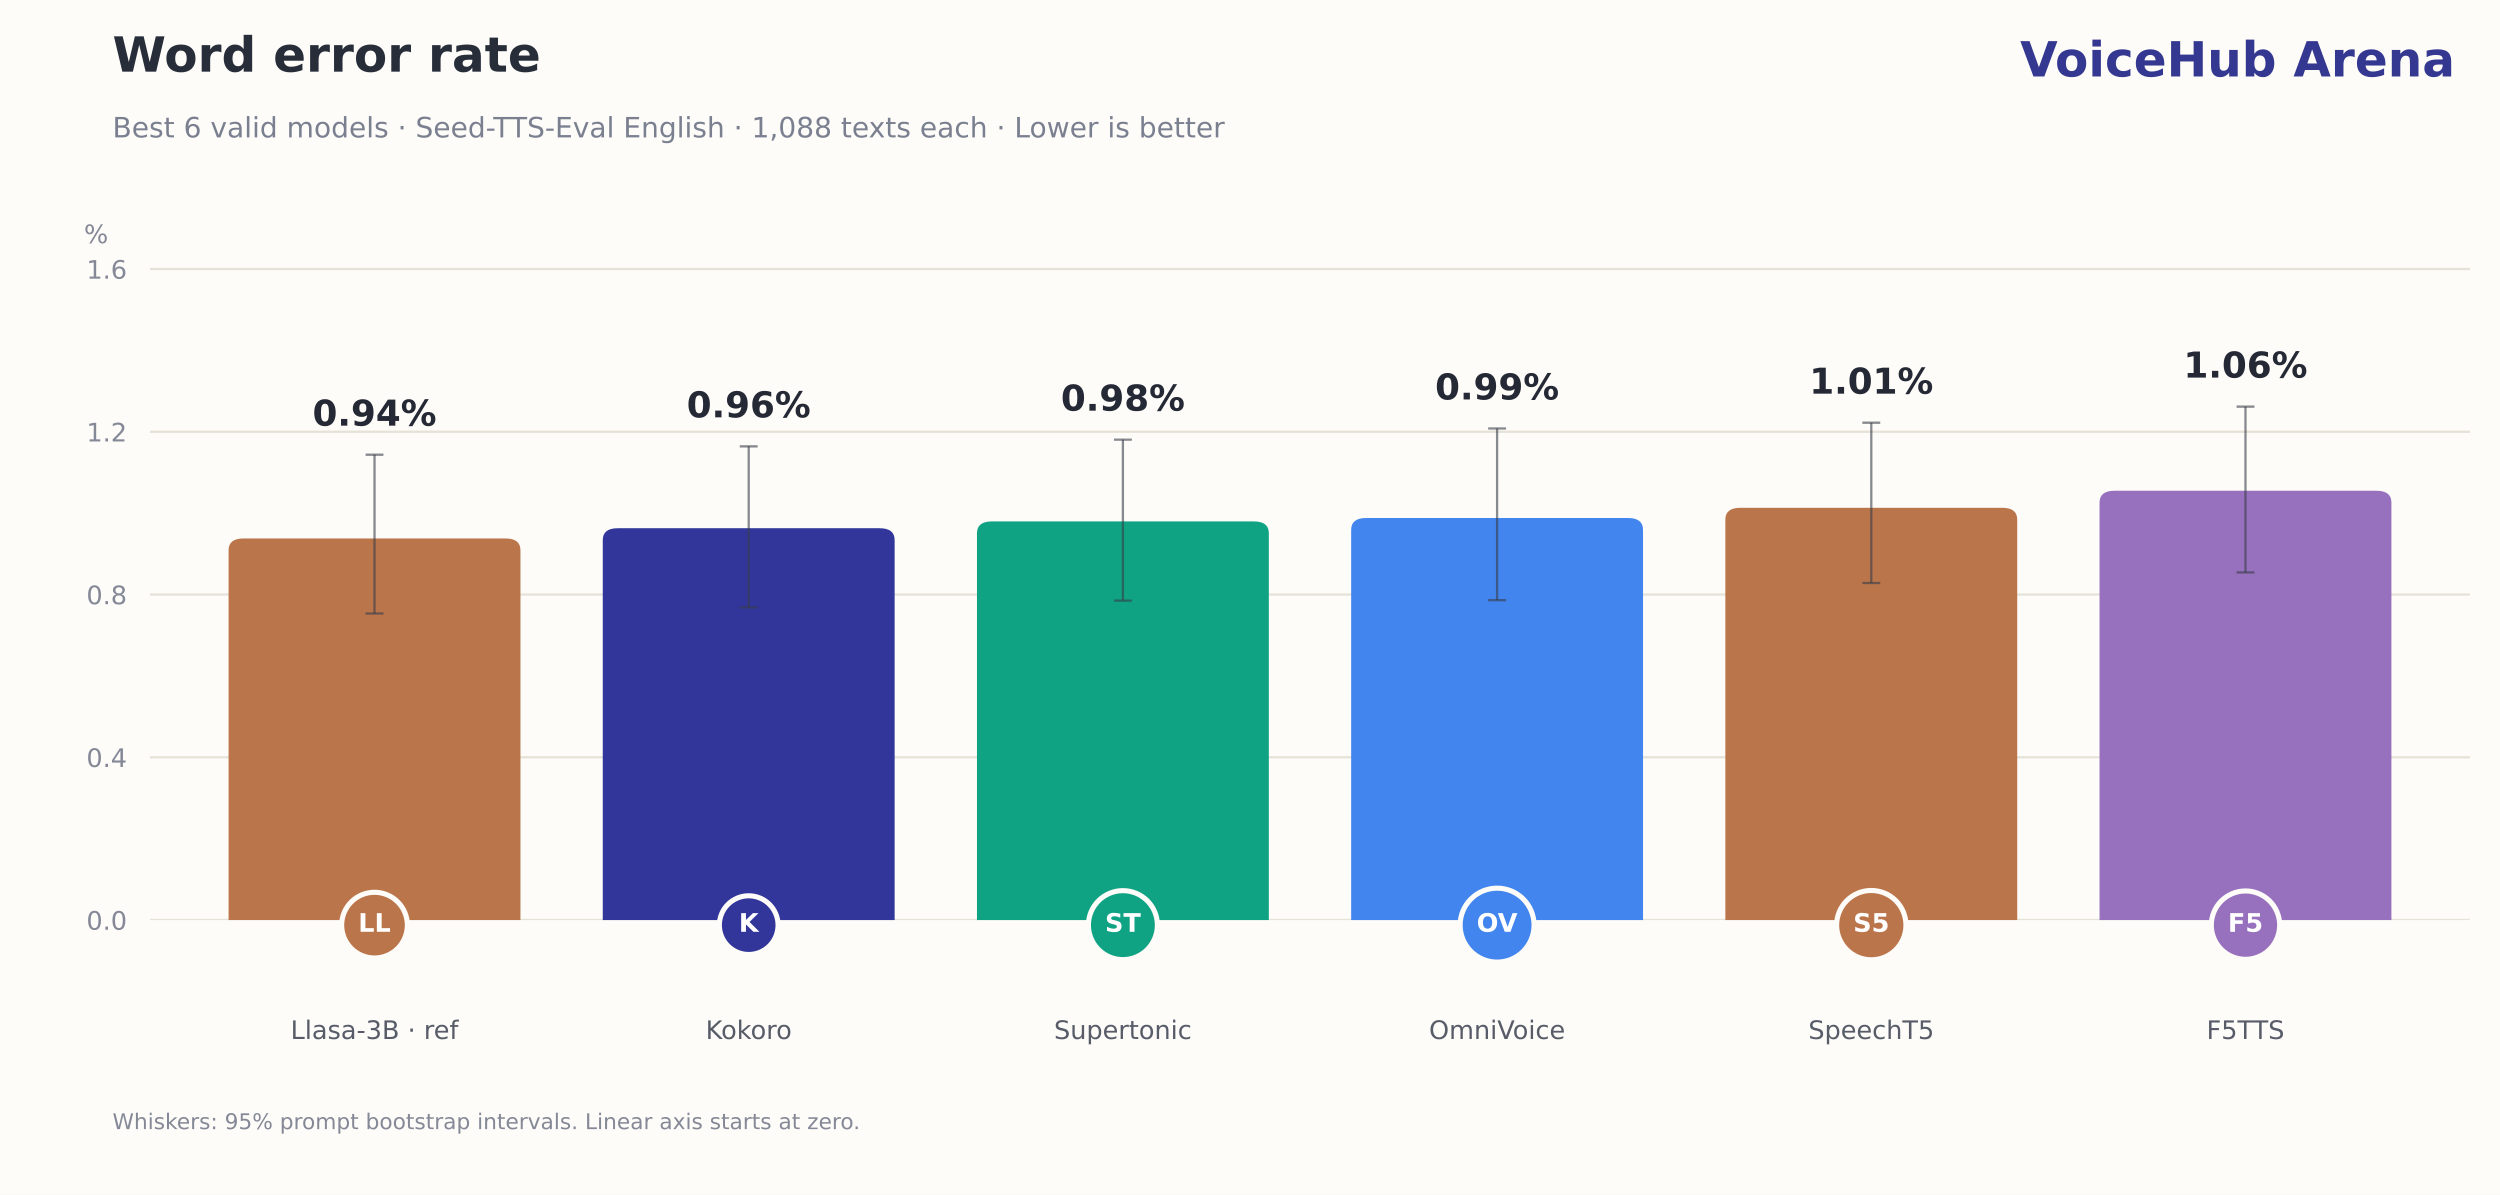
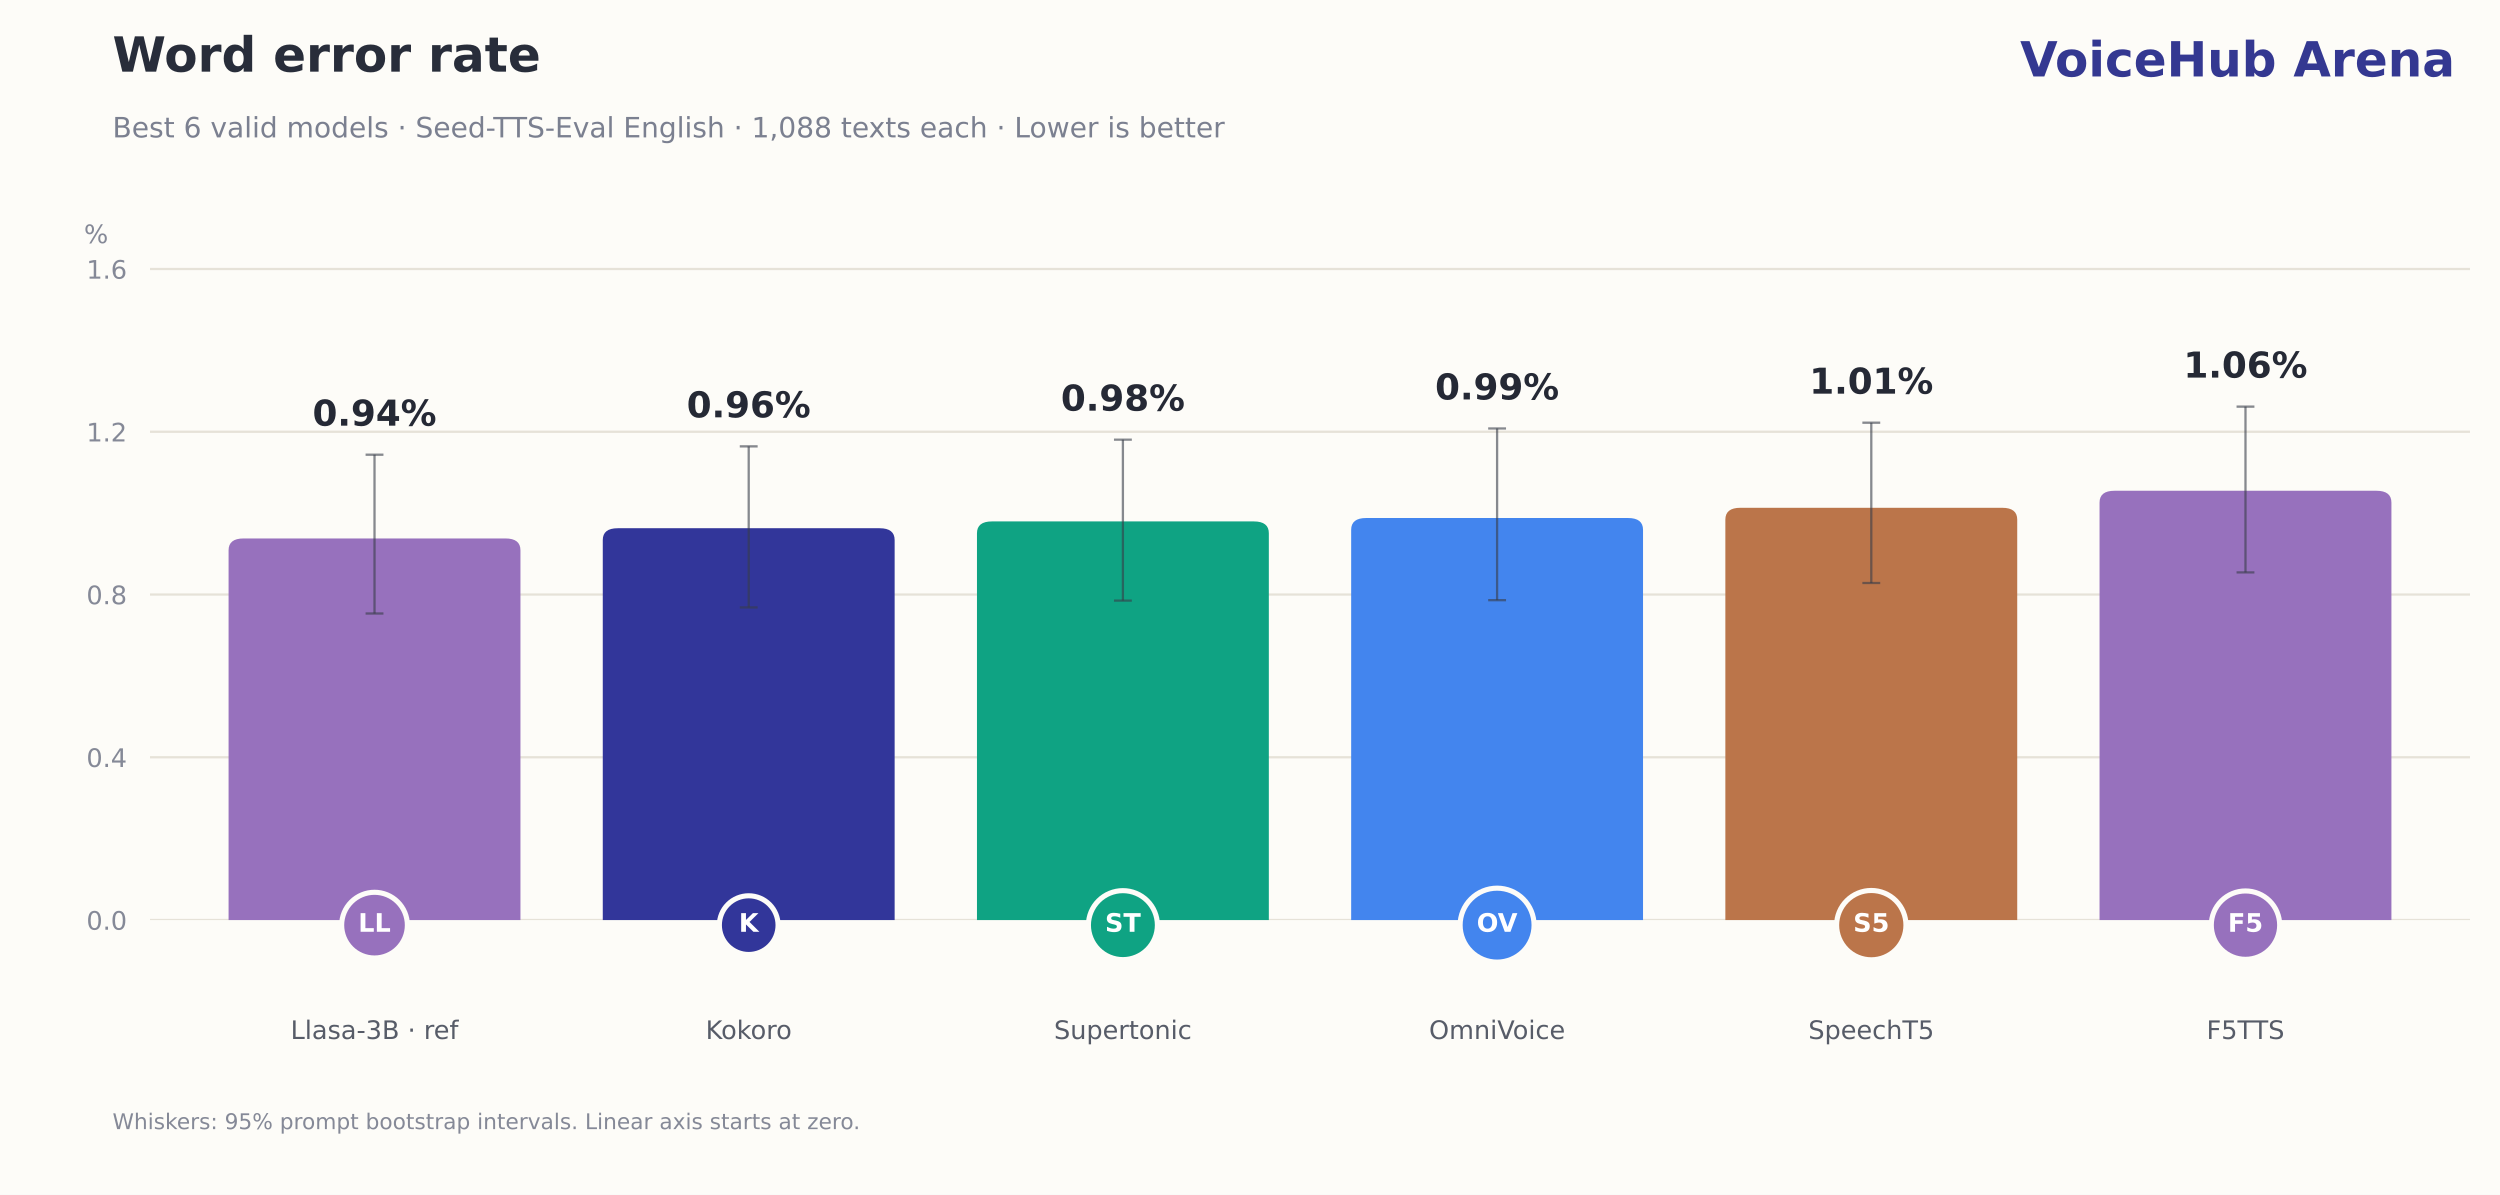
<svg xmlns="http://www.w3.org/2000/svg" xmlns:xlink="http://www.w3.org/1999/xlink" width="979.2pt" height="468pt" viewBox="0 0 979.2 468" version="1.1">
  <defs>
    <style type="text/css">*{stroke-linejoin: round; stroke-linecap: butt}</style>
  </defs>
  <g id="figure_1">
    <g id="patch_1">
      <path d="M 0 468 L 979.2 468 L 979.2 0 L 0 0 z " style="fill: #fdfcf8" />
    </g>
    <g id="axes_1">
      <g id="patch_2">
        <path d="M 58.752 360.36 L 967.45 360.36 L 967.45 102.96 L 58.752 102.96 z " style="fill: #fdfcf8" />
      </g>
      <g id="matplotlib.axis_1" />
      <g id="matplotlib.axis_2">
        <g id="ytick_1">
          <g id="line2d_1">
-             <path d="M 58.752 360.36 L 967.45 360.36 " clip-path="url(#pf49b505f2c)" style="fill: none; stroke: #e6e2d8; stroke-width: 0.9; stroke-linecap: square" />
+             <path d="M 58.752 360.36 L 967.45 360.36 " clip-path="url(#pb98b923a92)" style="fill: none; stroke: #e6e2d8; stroke-width: 0.9; stroke-linecap: square" />
          </g>
          <g id="line2d_2" />
          <g id="text_1">
            <text style="font-size: 10px; font-family: 'DejaVu Sans'; text-anchor: end; fill: #858997" x="49.752" y="364.159" transform="rotate(-0 49.752 364.1588)">0.0</text>
          </g>
        </g>
        <g id="ytick_2">
          <g id="line2d_3">
-             <path d="M 58.752 296.611 L 967.45 296.611 " clip-path="url(#pf49b505f2c)" style="fill: none; stroke: #e6e2d8; stroke-width: 0.9; stroke-linecap: square" />
+             <path d="M 58.752 296.611 L 967.45 296.611 " clip-path="url(#pb98b923a92)" style="fill: none; stroke: #e6e2d8; stroke-width: 0.9; stroke-linecap: square" />
          </g>
          <g id="line2d_4" />
          <g id="text_2">
            <text style="font-size: 10px; font-family: 'DejaVu Sans'; text-anchor: end; fill: #858997" x="49.752" y="300.41" transform="rotate(-0 49.752 300.4096)">0.4</text>
          </g>
        </g>
        <g id="ytick_3">
          <g id="line2d_5">
-             <path d="M 58.752 232.861 L 967.45 232.861 " clip-path="url(#pf49b505f2c)" style="fill: none; stroke: #e6e2d8; stroke-width: 0.9; stroke-linecap: square" />
+             <path d="M 58.752 232.861 L 967.45 232.861 " clip-path="url(#pb98b923a92)" style="fill: none; stroke: #e6e2d8; stroke-width: 0.9; stroke-linecap: square" />
          </g>
          <g id="line2d_6" />
          <g id="text_3">
            <text style="font-size: 10px; font-family: 'DejaVu Sans'; text-anchor: end; fill: #858997" x="49.752" y="236.66" transform="rotate(-0 49.752 236.6603)">0.8</text>
          </g>
        </g>
        <g id="ytick_4">
          <g id="line2d_7">
-             <path d="M 58.752 169.112 L 967.45 169.112 " clip-path="url(#pf49b505f2c)" style="fill: none; stroke: #e6e2d8; stroke-width: 0.9; stroke-linecap: square" />
+             <path d="M 58.752 169.112 L 967.45 169.112 " clip-path="url(#pb98b923a92)" style="fill: none; stroke: #e6e2d8; stroke-width: 0.9; stroke-linecap: square" />
          </g>
          <g id="line2d_8" />
          <g id="text_4">
            <text style="font-size: 10px; font-family: 'DejaVu Sans'; text-anchor: end; fill: #858997" x="49.752" y="172.911" transform="rotate(-0 49.752 172.911)">1.2</text>
          </g>
        </g>
        <g id="ytick_5">
          <g id="line2d_9">
-             <path d="M 58.752 105.363 L 967.45 105.363 " clip-path="url(#pf49b505f2c)" style="fill: none; stroke: #e6e2d8; stroke-width: 0.9; stroke-linecap: square" />
+             <path d="M 58.752 105.363 L 967.45 105.363 " clip-path="url(#pb98b923a92)" style="fill: none; stroke: #e6e2d8; stroke-width: 0.9; stroke-linecap: square" />
          </g>
          <g id="line2d_10" />
          <g id="text_5">
            <text style="font-size: 10px; font-family: 'DejaVu Sans'; text-anchor: end; fill: #858997" x="49.752" y="109.162" transform="rotate(-0 49.752 109.1618)">1.6</text>
          </g>
        </g>
      </g>
      <g id="text_6">
        <text style="font-size: 10px; font-family: 'DejaVu Sans'; text-anchor: end; fill: #858997" x="42.395" y="95.238" transform="rotate(-0 42.39544 95.238)">%</text>
      </g>
      <g id="patch_3">
-         <path d="M 89.53 360.36 L 89.53 215.535 Q 89.53 210.902 95.393 210.902 L 197.988 210.902 Q 203.85 210.902 203.85 215.535 L 203.85 360.36 z " clip-path="url(#pf49b505f2c)" style="fill: #bb754a" />
+         <path d="M 89.53 360.36 L 89.53 215.535 Q 89.53 210.902 95.393 210.902 L 197.988 210.902 Q 203.85 210.902 203.85 215.535 L 203.85 360.36 z " clip-path="url(#pb98b923a92)" style="fill: #9771bd" />
      </g>
      <g id="text_7">
        <text style="font-size: 10px; font-family: 'DejaVu Sans'; text-anchor: middle; fill: #575c68" x="146.69" y="406.958" transform="rotate(-0 146.6905 406.9584)">Llasa-3B · ref</text>
      </g>
      <g id="patch_4">
-         <path d="M 236.095 360.36 L 236.095 211.532 Q 236.095 206.898 241.957 206.898 L 344.552 206.898 Q 350.415 206.898 350.415 211.532 L 350.415 360.36 z " clip-path="url(#pf49b505f2c)" style="fill: #32369a" />
+         <path d="M 236.095 360.36 L 236.095 211.532 Q 236.095 206.898 241.957 206.898 L 344.552 206.898 Q 350.415 206.898 350.415 211.532 L 350.415 360.36 z " clip-path="url(#pb98b923a92)" style="fill: #32369a" />
      </g>
      <g id="text_8">
        <text style="font-size: 10px; font-family: 'DejaVu Sans'; text-anchor: middle; fill: #575c68" x="293.255" y="406.958" transform="rotate(-0 293.2546 406.9584)">Kokoro</text>
      </g>
      <g id="patch_5">
-         <path d="M 382.659 360.36 L 382.659 208.863 Q 382.659 204.23 388.521 204.23 L 491.116 204.23 Q 496.979 204.23 496.979 208.863 L 496.979 360.36 z " clip-path="url(#pf49b505f2c)" style="fill: #0fa383" />
+         <path d="M 382.659 360.36 L 382.659 208.863 Q 382.659 204.23 388.521 204.23 L 491.116 204.23 Q 496.979 204.23 496.979 208.863 L 496.979 360.36 z " clip-path="url(#pb98b923a92)" style="fill: #0fa383" />
      </g>
      <g id="text_9">
        <text style="font-size: 10px; font-family: 'DejaVu Sans'; text-anchor: middle; fill: #575c68" x="439.819" y="406.958" transform="rotate(-0 439.8187 406.9584)">Supertonic</text>
      </g>
      <g id="patch_6">
-         <path d="M 529.223 360.36 L 529.223 207.528 Q 529.223 202.895 535.085 202.895 L 637.68 202.895 Q 643.543 202.895 643.543 207.528 L 643.543 360.36 z " clip-path="url(#pf49b505f2c)" style="fill: #4385ee" />
+         <path d="M 529.223 360.36 L 529.223 207.528 Q 529.223 202.895 535.085 202.895 L 637.68 202.895 Q 643.543 202.895 643.543 207.528 L 643.543 360.36 z " clip-path="url(#pb98b923a92)" style="fill: #4385ee" />
      </g>
      <g id="text_10">
        <text style="font-size: 10px; font-family: 'DejaVu Sans'; text-anchor: middle; fill: #575c68" x="586.383" y="406.958" transform="rotate(-0 586.3829 406.9584)">OmniVoice</text>
      </g>
      <g id="patch_7">
-         <path d="M 675.787 360.36 L 675.787 203.525 Q 675.787 198.892 681.65 198.892 L 784.244 198.892 Q 790.107 198.892 790.107 203.525 L 790.107 360.36 z " clip-path="url(#pf49b505f2c)" style="fill: #bb754a" />
+         <path d="M 675.787 360.36 L 675.787 203.525 Q 675.787 198.892 681.65 198.892 L 784.244 198.892 Q 790.107 198.892 790.107 203.525 L 790.107 360.36 z " clip-path="url(#pb98b923a92)" style="fill: #bb754a" />
      </g>
      <g id="text_11">
        <text style="font-size: 10px; font-family: 'DejaVu Sans'; text-anchor: middle; fill: #575c68" x="732.947" y="406.958" transform="rotate(-0 732.947 406.9584)">SpeechT5</text>
      </g>
      <g id="patch_8">
-         <path d="M 822.351 360.36 L 822.351 196.853 Q 822.351 192.22 828.214 192.22 L 930.809 192.22 Q 936.671 192.22 936.671 196.853 L 936.671 360.36 z " clip-path="url(#pf49b505f2c)" style="fill: #9771bd" />
+         <path d="M 822.351 360.36 L 822.351 196.853 Q 822.351 192.22 828.214 192.22 L 930.809 192.22 Q 936.671 192.22 936.671 196.853 L 936.671 360.36 z " clip-path="url(#pb98b923a92)" style="fill: #9771bd" />
      </g>
      <g id="text_12">
        <text style="font-size: 10px; font-family: 'DejaVu Sans'; text-anchor: middle; fill: #575c68" x="879.511" y="406.958" transform="rotate(-0 879.5111 406.9577)">F5TTS</text>
      </g>
      <g id="LineCollection_1">
-         <path d="M 146.69 240.296 L 146.69 178.093 " clip-path="url(#pf49b505f2c)" style="fill: none; stroke: #383d48; stroke-opacity: 0.6; stroke-width: 0.9" />
+         <path d="M 146.69 240.296 L 146.69 178.093 " clip-path="url(#pb98b923a92)" style="fill: none; stroke: #383d48; stroke-opacity: 0.6; stroke-width: 0.9" />
      </g>
      <g id="line2d_11">
        <defs>
-           <path id="m4a90f375a7" d="M 3.5 0 L -3.5 -0 " style="stroke: #383d48; stroke-opacity: 0.6; stroke-width: 0.9" />
+           <path id="m2ebfbb5c4c" d="M 3.5 0 L -3.5 -0 " style="stroke: #383d48; stroke-opacity: 0.6; stroke-width: 0.9" />
        </defs>
-         <g clip-path="url(#pf49b505f2c)">
-           <use xlink:href="#m4a90f375a7" x="146.69" y="240.296" style="fill: #1f77b4; fill-opacity: 0.6; stroke: #383d48; stroke-opacity: 0.6; stroke-width: 0.9" />
+         <g clip-path="url(#pb98b923a92)">
+           <use xlink:href="#m2ebfbb5c4c" x="146.69" y="240.296" style="fill: #1f77b4; fill-opacity: 0.6; stroke: #383d48; stroke-opacity: 0.6; stroke-width: 0.9" />
        </g>
      </g>
      <g id="line2d_12">
-         <g clip-path="url(#pf49b505f2c)">
-           <use xlink:href="#m4a90f375a7" x="146.69" y="178.093" style="fill: #1f77b4; fill-opacity: 0.6; stroke: #383d48; stroke-opacity: 0.6; stroke-width: 0.9" />
+         <g clip-path="url(#pb98b923a92)">
+           <use xlink:href="#m2ebfbb5c4c" x="146.69" y="178.093" style="fill: #1f77b4; fill-opacity: 0.6; stroke: #383d48; stroke-opacity: 0.6; stroke-width: 0.9" />
        </g>
      </g>
      <g id="LineCollection_2">
-         <path d="M 293.255 237.916 L 293.255 174.836 " clip-path="url(#pf49b505f2c)" style="fill: none; stroke: #383d48; stroke-opacity: 0.6; stroke-width: 0.9" />
+         <path d="M 293.255 237.916 L 293.255 174.836 " clip-path="url(#pb98b923a92)" style="fill: none; stroke: #383d48; stroke-opacity: 0.6; stroke-width: 0.9" />
      </g>
      <g id="line2d_13">
-         <g clip-path="url(#pf49b505f2c)">
-           <use xlink:href="#m4a90f375a7" x="293.255" y="237.916" style="fill: #1f77b4; fill-opacity: 0.6; stroke: #383d48; stroke-opacity: 0.6; stroke-width: 0.9" />
+         <g clip-path="url(#pb98b923a92)">
+           <use xlink:href="#m2ebfbb5c4c" x="293.255" y="237.916" style="fill: #1f77b4; fill-opacity: 0.6; stroke: #383d48; stroke-opacity: 0.6; stroke-width: 0.9" />
        </g>
      </g>
      <g id="line2d_14">
-         <g clip-path="url(#pf49b505f2c)">
-           <use xlink:href="#m4a90f375a7" x="293.255" y="174.836" style="fill: #1f77b4; fill-opacity: 0.6; stroke: #383d48; stroke-opacity: 0.6; stroke-width: 0.9" />
+         <g clip-path="url(#pb98b923a92)">
+           <use xlink:href="#m2ebfbb5c4c" x="293.255" y="174.836" style="fill: #1f77b4; fill-opacity: 0.6; stroke: #383d48; stroke-opacity: 0.6; stroke-width: 0.9" />
        </g>
      </g>
      <g id="LineCollection_3">
-         <path d="M 439.819 235.243 L 439.819 172.206 " clip-path="url(#pf49b505f2c)" style="fill: none; stroke: #383d48; stroke-opacity: 0.6; stroke-width: 0.9" />
+         <path d="M 439.819 235.243 L 439.819 172.206 " clip-path="url(#pb98b923a92)" style="fill: none; stroke: #383d48; stroke-opacity: 0.6; stroke-width: 0.9" />
      </g>
      <g id="line2d_15">
-         <g clip-path="url(#pf49b505f2c)">
-           <use xlink:href="#m4a90f375a7" x="439.819" y="235.243" style="fill: #1f77b4; fill-opacity: 0.6; stroke: #383d48; stroke-opacity: 0.6; stroke-width: 0.9" />
+         <g clip-path="url(#pb98b923a92)">
+           <use xlink:href="#m2ebfbb5c4c" x="439.819" y="235.243" style="fill: #1f77b4; fill-opacity: 0.6; stroke: #383d48; stroke-opacity: 0.6; stroke-width: 0.9" />
        </g>
      </g>
      <g id="line2d_16">
-         <g clip-path="url(#pf49b505f2c)">
-           <use xlink:href="#m4a90f375a7" x="439.819" y="172.206" style="fill: #1f77b4; fill-opacity: 0.6; stroke: #383d48; stroke-opacity: 0.6; stroke-width: 0.9" />
+         <g clip-path="url(#pb98b923a92)">
+           <use xlink:href="#m2ebfbb5c4c" x="439.819" y="172.206" style="fill: #1f77b4; fill-opacity: 0.6; stroke: #383d48; stroke-opacity: 0.6; stroke-width: 0.9" />
        </g>
      </g>
      <g id="LineCollection_4">
-         <path d="M 586.383 235.072 L 586.383 167.829 " clip-path="url(#pf49b505f2c)" style="fill: none; stroke: #383d48; stroke-opacity: 0.6; stroke-width: 0.9" />
+         <path d="M 586.383 235.072 L 586.383 167.829 " clip-path="url(#pb98b923a92)" style="fill: none; stroke: #383d48; stroke-opacity: 0.6; stroke-width: 0.9" />
      </g>
      <g id="line2d_17">
-         <g clip-path="url(#pf49b505f2c)">
-           <use xlink:href="#m4a90f375a7" x="586.383" y="235.072" style="fill: #1f77b4; fill-opacity: 0.6; stroke: #383d48; stroke-opacity: 0.6; stroke-width: 0.9" />
+         <g clip-path="url(#pb98b923a92)">
+           <use xlink:href="#m2ebfbb5c4c" x="586.383" y="235.072" style="fill: #1f77b4; fill-opacity: 0.6; stroke: #383d48; stroke-opacity: 0.6; stroke-width: 0.9" />
        </g>
      </g>
      <g id="line2d_18">
-         <g clip-path="url(#pf49b505f2c)">
-           <use xlink:href="#m4a90f375a7" x="586.383" y="167.829" style="fill: #1f77b4; fill-opacity: 0.6; stroke: #383d48; stroke-opacity: 0.6; stroke-width: 0.9" />
+         <g clip-path="url(#pb98b923a92)">
+           <use xlink:href="#m2ebfbb5c4c" x="586.383" y="167.829" style="fill: #1f77b4; fill-opacity: 0.6; stroke: #383d48; stroke-opacity: 0.6; stroke-width: 0.9" />
        </g>
      </g>
      <g id="LineCollection_5">
-         <path d="M 732.947 228.347 L 732.947 165.565 " clip-path="url(#pf49b505f2c)" style="fill: none; stroke: #383d48; stroke-opacity: 0.6; stroke-width: 0.9" />
+         <path d="M 732.947 228.347 L 732.947 165.565 " clip-path="url(#pb98b923a92)" style="fill: none; stroke: #383d48; stroke-opacity: 0.6; stroke-width: 0.9" />
      </g>
      <g id="line2d_19">
-         <g clip-path="url(#pf49b505f2c)">
-           <use xlink:href="#m4a90f375a7" x="732.947" y="228.347" style="fill: #1f77b4; fill-opacity: 0.6; stroke: #383d48; stroke-opacity: 0.6; stroke-width: 0.9" />
+         <g clip-path="url(#pb98b923a92)">
+           <use xlink:href="#m2ebfbb5c4c" x="732.947" y="228.347" style="fill: #1f77b4; fill-opacity: 0.6; stroke: #383d48; stroke-opacity: 0.6; stroke-width: 0.9" />
        </g>
      </g>
      <g id="line2d_20">
-         <g clip-path="url(#pf49b505f2c)">
-           <use xlink:href="#m4a90f375a7" x="732.947" y="165.565" style="fill: #1f77b4; fill-opacity: 0.6; stroke: #383d48; stroke-opacity: 0.6; stroke-width: 0.9" />
+         <g clip-path="url(#pb98b923a92)">
+           <use xlink:href="#m2ebfbb5c4c" x="732.947" y="165.565" style="fill: #1f77b4; fill-opacity: 0.6; stroke: #383d48; stroke-opacity: 0.6; stroke-width: 0.9" />
        </g>
      </g>
      <g id="LineCollection_6">
-         <path d="M 879.511 224.191 L 879.511 159.266 " clip-path="url(#pf49b505f2c)" style="fill: none; stroke: #383d48; stroke-opacity: 0.6; stroke-width: 0.9" />
+         <path d="M 879.511 224.191 L 879.511 159.266 " clip-path="url(#pb98b923a92)" style="fill: none; stroke: #383d48; stroke-opacity: 0.6; stroke-width: 0.9" />
      </g>
      <g id="line2d_21">
-         <g clip-path="url(#pf49b505f2c)">
-           <use xlink:href="#m4a90f375a7" x="879.511" y="224.191" style="fill: #1f77b4; fill-opacity: 0.6; stroke: #383d48; stroke-opacity: 0.6; stroke-width: 0.9" />
+         <g clip-path="url(#pb98b923a92)">
+           <use xlink:href="#m2ebfbb5c4c" x="879.511" y="224.191" style="fill: #1f77b4; fill-opacity: 0.6; stroke: #383d48; stroke-opacity: 0.6; stroke-width: 0.9" />
        </g>
      </g>
      <g id="line2d_22">
-         <g clip-path="url(#pf49b505f2c)">
-           <use xlink:href="#m4a90f375a7" x="879.511" y="159.266" style="fill: #1f77b4; fill-opacity: 0.6; stroke: #383d48; stroke-opacity: 0.6; stroke-width: 0.9" />
+         <g clip-path="url(#pb98b923a92)">
+           <use xlink:href="#m2ebfbb5c4c" x="879.511" y="159.266" style="fill: #1f77b4; fill-opacity: 0.6; stroke: #383d48; stroke-opacity: 0.6; stroke-width: 0.9" />
        </g>
      </g>
      <g id="text_13">
        <text style="font-weight: 700; font-size: 14px; font-family: 'DejaVu Sans'; text-anchor: middle; fill: #252935" x="146.69" y="166.73" transform="rotate(-0 146.6905 166.7302)">0.94%</text>
      </g>
      <g id="text_14">
        <text style="font-weight: 700; font-size: 14px; font-family: 'DejaVu Sans'; text-anchor: middle; fill: #252935" x="293.255" y="163.473" transform="rotate(-0 293.2546 163.4732)">0.96%</text>
      </g>
      <g id="text_15">
        <text style="font-weight: 700; font-size: 14px; font-family: 'DejaVu Sans'; text-anchor: middle; fill: #252935" x="439.819" y="160.843" transform="rotate(-0 439.8187 160.8428)">0.98%</text>
      </g>
      <g id="text_16">
        <text style="font-weight: 700; font-size: 14px; font-family: 'DejaVu Sans'; text-anchor: middle; fill: #252935" x="586.383" y="156.466" transform="rotate(-0 586.3829 156.4662)">0.99%</text>
      </g>
      <g id="text_17">
        <text style="font-weight: 700; font-size: 14px; font-family: 'DejaVu Sans'; text-anchor: middle; fill: #252935" x="732.947" y="154.202" transform="rotate(-0 732.947 154.2016)">1.01%</text>
      </g>
      <g id="text_18">
        <text style="font-weight: 700; font-size: 14px; font-family: 'DejaVu Sans'; text-anchor: middle; fill: #252935" x="879.511" y="147.903" transform="rotate(-0 879.5111 147.903)">1.06%</text>
      </g>
      <g id="text_19">
        <g id="patch_9">
-           <path d="M 146.69 375.232 C 150.104 375.232 153.378 373.876 155.792 371.462 C 158.206 369.048 159.562 365.774 159.562 362.36 C 159.562 358.946 158.206 355.672 155.792 353.258 C 153.378 350.844 150.104 349.488 146.69 349.488 C 143.277 349.488 140.003 350.844 137.589 353.258 C 135.175 355.672 133.819 358.946 133.819 362.36 C 133.819 365.774 135.175 369.048 137.589 371.462 C 140.003 373.876 143.277 375.232 146.69 375.232 z " style="fill: #bb754a; stroke: #fdfcf8; stroke-width: 2; stroke-linejoin: miter" />
+           <path d="M 146.69 375.232 C 150.104 375.232 153.378 373.876 155.792 371.462 C 158.206 369.048 159.562 365.774 159.562 362.36 C 159.562 358.946 158.206 355.672 155.792 353.258 C 153.378 350.844 150.104 349.488 146.69 349.488 C 143.277 349.488 140.003 350.844 137.589 353.258 C 135.175 355.672 133.819 358.946 133.819 362.36 C 133.819 365.774 135.175 369.048 137.589 371.462 C 140.003 373.876 143.277 375.232 146.69 375.232 z " style="fill: #9771bd; stroke: #fdfcf8; stroke-width: 2; stroke-linejoin: miter" />
        </g>
        <text style="font-weight: 700; font-size: 10px; font-family: 'DejaVu Sans'; text-anchor: middle; fill: #ffffff" x="146.69" y="364.958" transform="rotate(-0 146.6905 364.9577)">LL</text>
      </g>
      <g id="text_20">
        <g id="patch_10">
          <path d="M 293.255 373.86 C 296.304 373.86 299.23 372.648 301.386 370.492 C 303.543 368.335 304.755 365.41 304.755 362.36 C 304.755 359.31 303.543 356.385 301.386 354.228 C 299.23 352.072 296.304 350.86 293.255 350.86 C 290.205 350.86 287.279 352.072 285.123 354.228 C 282.966 356.385 281.755 359.31 281.755 362.36 C 281.755 365.41 282.966 368.335 285.123 370.492 C 287.279 372.648 290.205 373.86 293.255 373.86 z " style="fill: #32369a; stroke: #fdfcf8; stroke-width: 2; stroke-linejoin: miter" />
        </g>
        <text style="font-weight: 700; font-size: 10px; font-family: 'DejaVu Sans'; text-anchor: middle; fill: #ffffff" x="293.255" y="364.958" transform="rotate(-0 293.2546 364.9577)">K</text>
      </g>
      <g id="text_21">
        <g id="patch_11">
          <path d="M 439.819 375.872 C 443.402 375.872 446.839 374.448 449.373 371.914 C 451.907 369.38 453.33 365.943 453.33 362.36 C 453.33 358.777 451.907 355.34 449.373 352.806 C 446.839 350.272 443.402 348.848 439.819 348.848 C 436.235 348.848 432.798 350.272 430.265 352.806 C 427.731 355.34 426.307 358.777 426.307 362.36 C 426.307 365.943 427.731 369.38 430.265 371.914 C 432.798 374.448 436.235 375.872 439.819 375.872 z " style="fill: #0fa383; stroke: #fdfcf8; stroke-width: 2; stroke-linejoin: miter" />
        </g>
        <text style="font-weight: 700; font-size: 10px; font-family: 'DejaVu Sans'; text-anchor: middle; fill: #ffffff" x="439.819" y="364.958" transform="rotate(-0 439.8187 364.9577)">ST</text>
      </g>
      <g id="text_22">
        <g id="patch_12">
          <path d="M 586.383 376.846 C 590.225 376.846 593.909 375.32 596.626 372.603 C 599.342 369.887 600.869 366.202 600.869 362.36 C 600.869 358.518 599.342 354.833 596.626 352.117 C 593.909 349.4 590.225 347.874 586.383 347.874 C 582.541 347.874 578.856 349.4 576.14 352.117 C 573.423 354.833 571.897 358.518 571.897 362.36 C 571.897 366.202 573.423 369.887 576.14 372.603 C 578.856 375.32 582.541 376.846 586.383 376.846 z " style="fill: #4385ee; stroke: #fdfcf8; stroke-width: 2; stroke-linejoin: miter" />
        </g>
        <text style="font-weight: 700; font-size: 10px; font-family: 'DejaVu Sans'; text-anchor: middle; fill: #ffffff" x="586.383" y="364.958" transform="rotate(-0 586.3829 364.9577)">OV</text>
      </g>
      <g id="text_23">
        <g id="patch_13">
          <path d="M 732.947 375.94 C 736.548 375.94 740.003 374.509 742.549 371.962 C 745.096 369.416 746.527 365.961 746.527 362.36 C 746.527 358.759 745.096 355.304 742.549 352.758 C 740.003 350.211 736.548 348.78 732.947 348.78 C 729.346 348.78 725.891 350.211 723.345 352.758 C 720.798 355.304 719.367 358.759 719.367 362.36 C 719.367 365.961 720.798 369.416 723.345 371.962 C 725.891 374.509 729.346 375.94 732.947 375.94 z " style="fill: #bb754a; stroke: #fdfcf8; stroke-width: 2; stroke-linejoin: miter" />
        </g>
        <text style="font-weight: 700; font-size: 10px; font-family: 'DejaVu Sans'; text-anchor: middle; fill: #ffffff" x="732.947" y="364.958" transform="rotate(-0 732.947 364.9577)">S5</text>
      </g>
      <g id="text_24">
        <g id="patch_14">
          <path d="M 879.511 375.755 C 883.063 375.755 886.471 374.343 888.982 371.831 C 891.494 369.32 892.906 365.912 892.906 362.36 C 892.906 358.808 891.494 355.4 888.982 352.889 C 886.471 350.377 883.063 348.965 879.511 348.965 C 875.959 348.965 872.552 350.377 870.04 352.889 C 867.528 355.4 866.117 358.808 866.117 362.36 C 866.117 365.912 867.528 369.32 870.04 371.831 C 872.552 374.343 875.959 375.755 879.511 375.755 z " style="fill: #9771bd; stroke: #fdfcf8; stroke-width: 2; stroke-linejoin: miter" />
        </g>
        <text style="font-weight: 700; font-size: 10px; font-family: 'DejaVu Sans'; text-anchor: middle; fill: #ffffff" x="879.511" y="364.958" transform="rotate(-0 879.5111 364.9577)">F5</text>
      </g>
    </g>
    <g id="text_25">
      <text style="font-weight: 700; font-size: 19px; font-family: 'DejaVu Sans'; text-anchor: start; fill: #282d3a" x="44.064" y="28.08" transform="rotate(-0 44.064 28.08)">Word error rate</text>
    </g>
    <g id="text_26">
      <text style="font-size: 11px; font-family: 'DejaVu Sans'; text-anchor: start; fill: #7b8090" x="44.064" y="53.82" transform="rotate(-0 44.064 53.82)">Best 6 valid models · Seed-TTS-Eval English · 1,088 texts each · Lower is better</text>
    </g>
    <g id="text_27">
      <text style="font-weight: 700; font-size: 19px; font-family: 'DejaVu Sans'; text-anchor: end; fill: #343891" x="961.574" y="29.952" transform="rotate(-0 961.5744 29.952)">VoiceHub Arena</text>
    </g>
    <g id="text_28">
      <text style="font-size: 8.5px; font-family: 'DejaVu Sans'; text-anchor: start; fill: #858997" x="44.064" y="442.26" transform="rotate(-0 44.064 442.26)">Whiskers: 95% prompt bootstrap intervals.  Linear axis starts at zero.</text>
    </g>
  </g>
  <defs>
-     <clipPath id="pf49b505f2c">
+     <clipPath id="pb98b923a92">
      <rect x="58.752" y="102.96" width="908.698" height="257.4" />
    </clipPath>
  </defs>
</svg>
